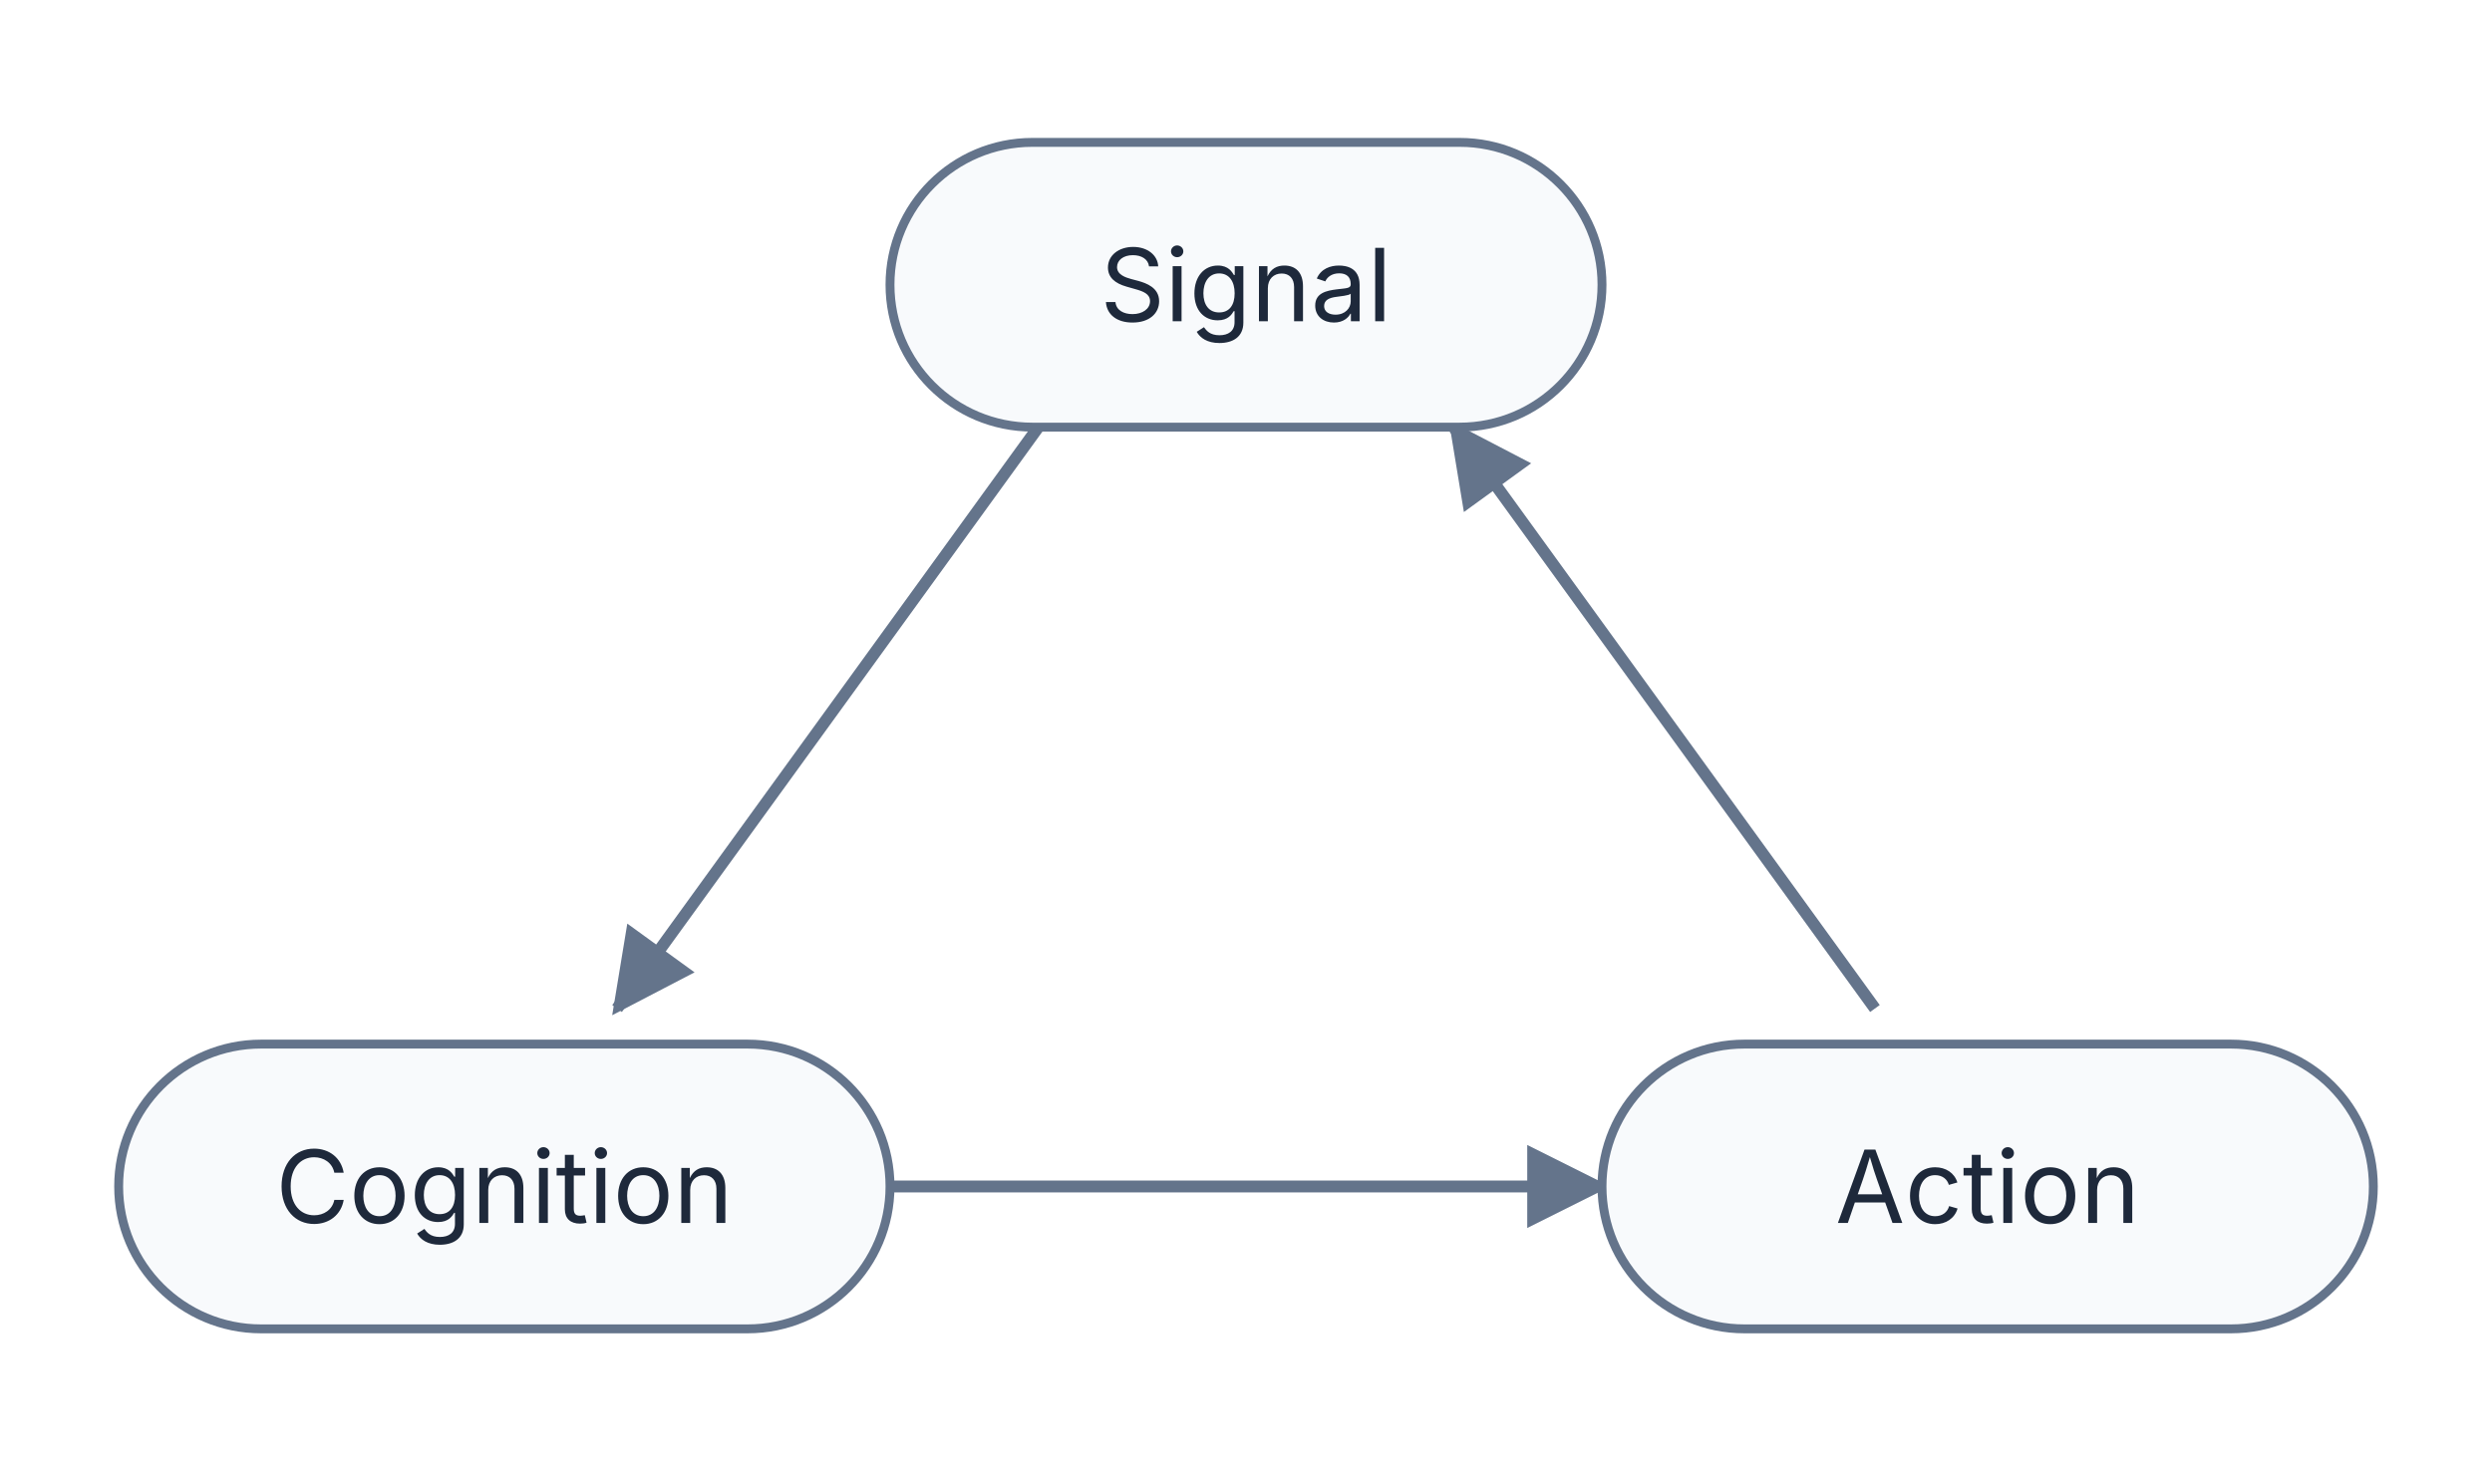
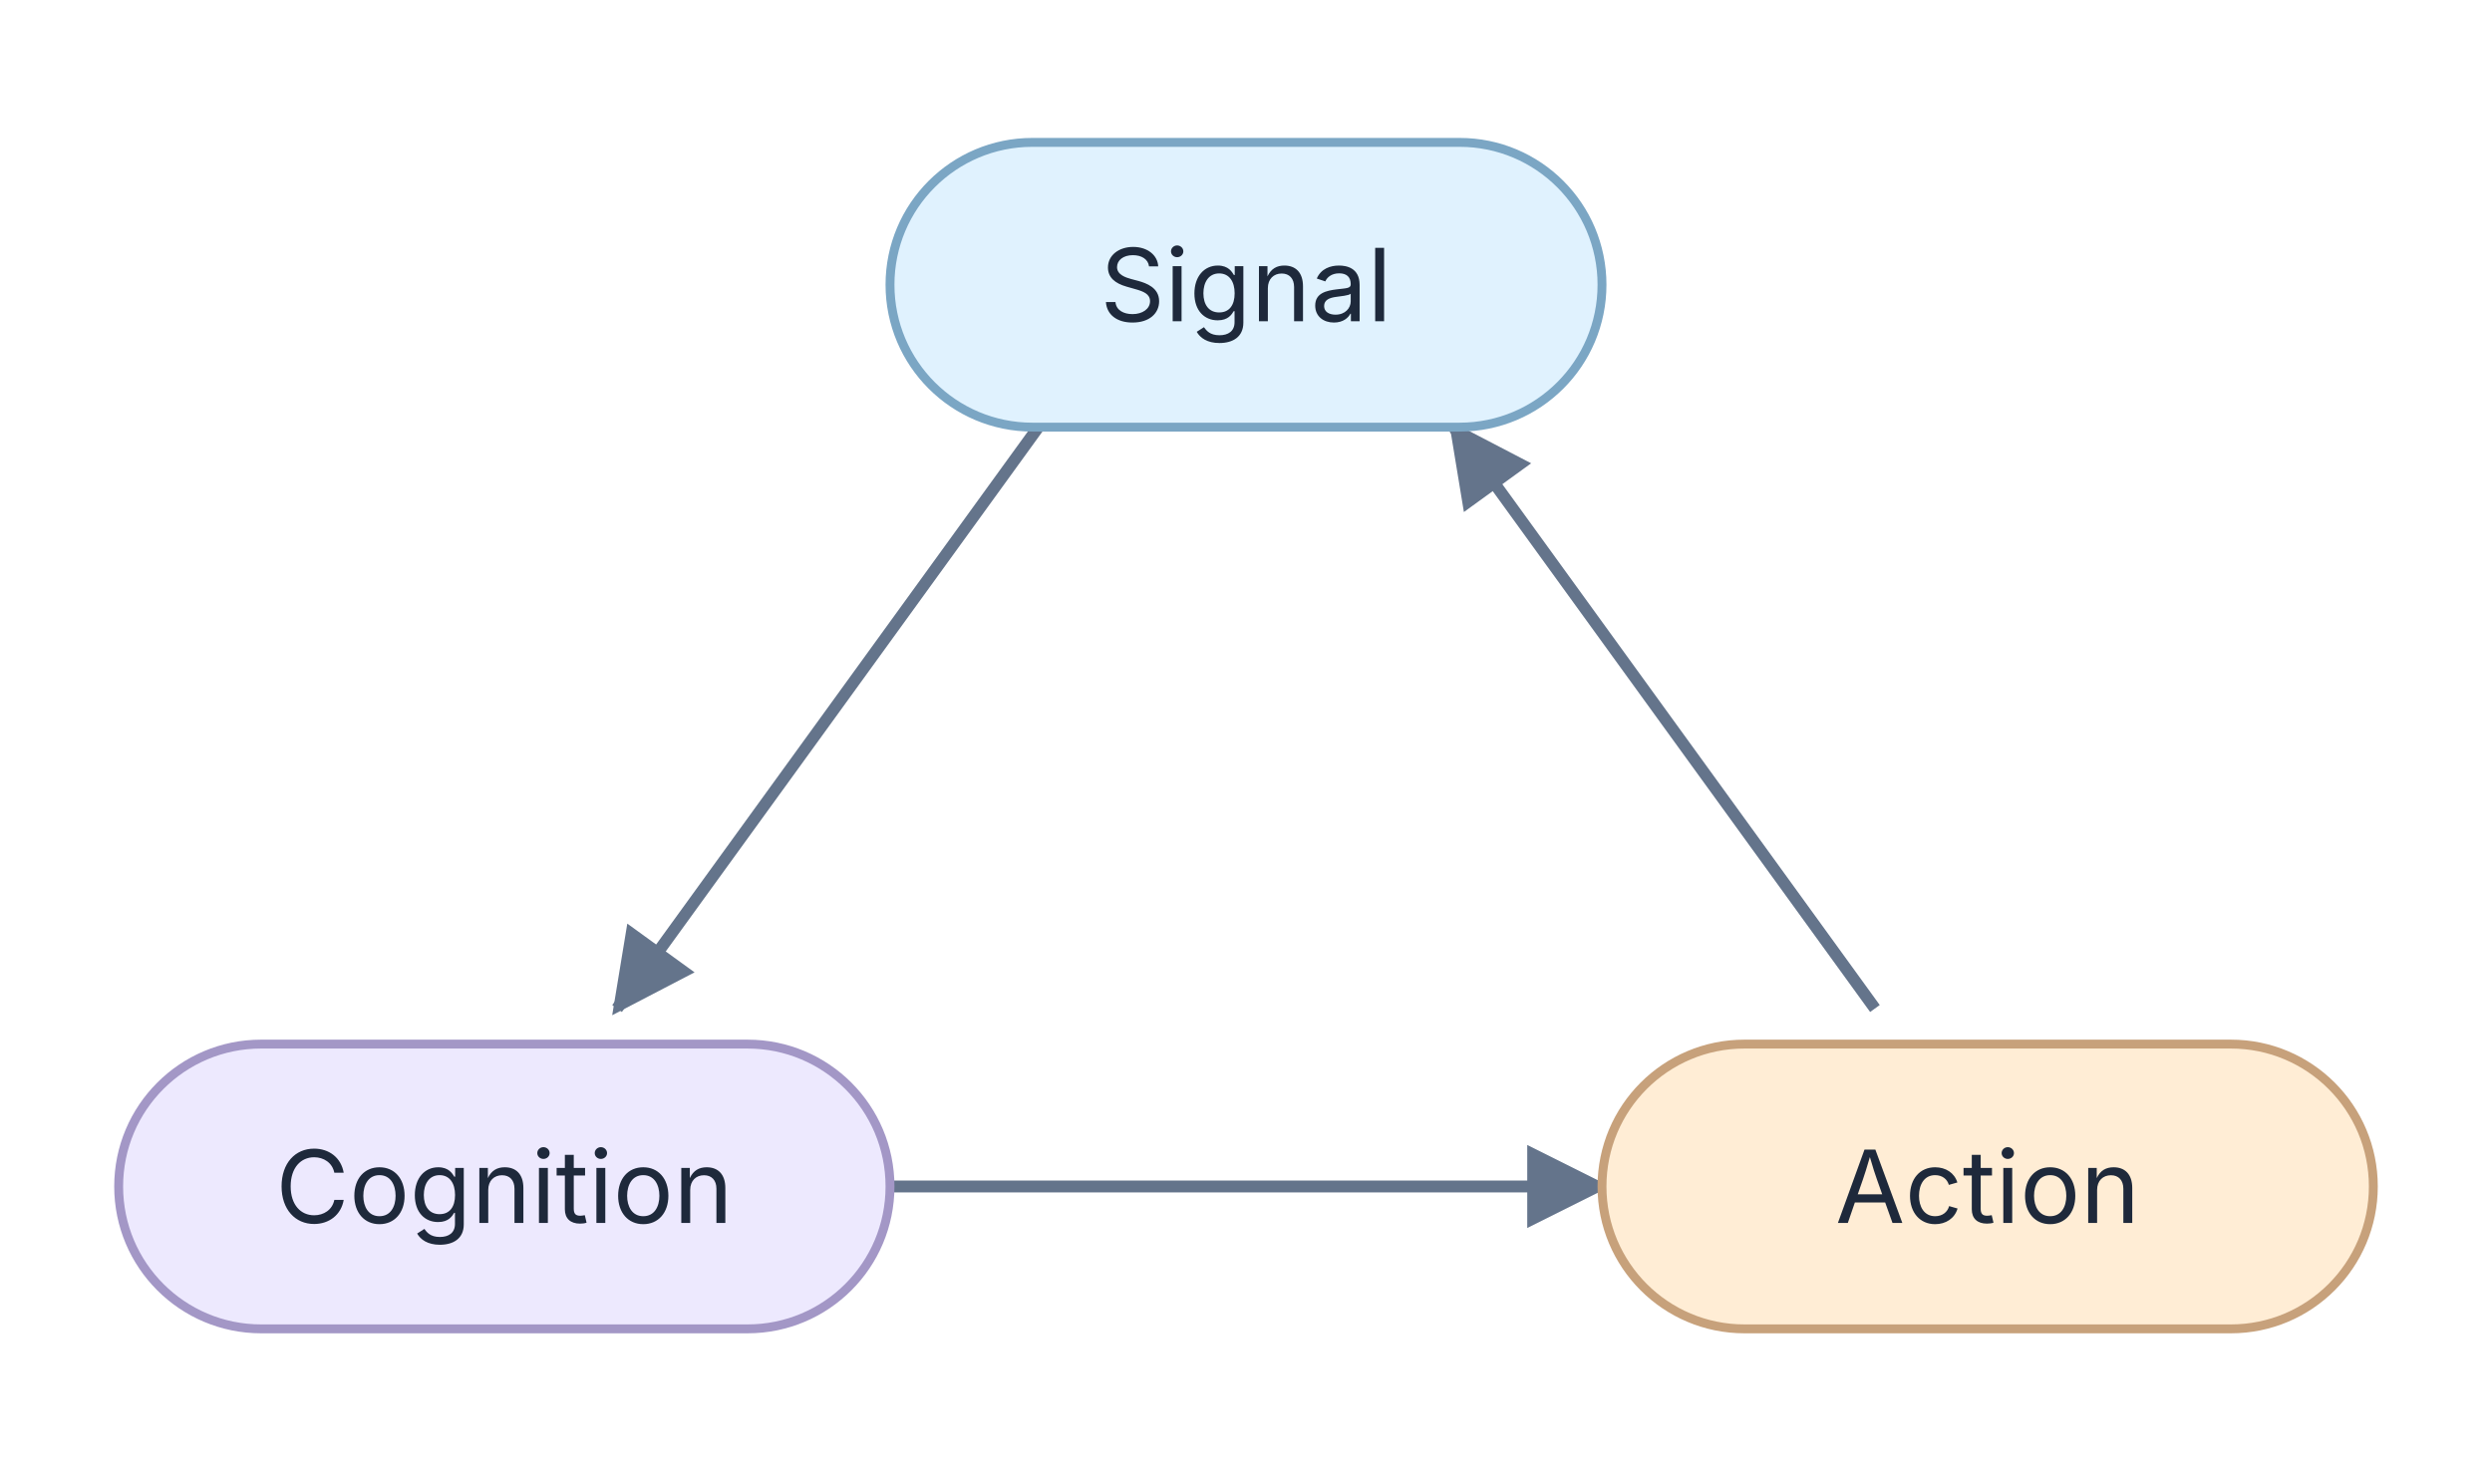
<svg xmlns="http://www.w3.org/2000/svg" width="420" height="250" viewBox="0 0 420 250" role="img" aria-labelledby="title">
  <defs>
    <marker id="arrow" viewBox="0 0 10 10" refX="9" refY="5" markerWidth="7" markerHeight="7" orient="auto-start-reverse">
      <path d="M 0 0 L 10 5 L 0 10 z" fill="#64748b" />
    </marker>
  </defs>
  <g fill="none" stroke="#64748b" stroke-width="2" marker-end="url(#arrow)">
    <path d="M 175 72 L 104 170" />
    <path d="M 150 200 L 270 200" />
    <path d="M 316 170 L 245 72" />
  </g>
-   <g fill="#f8fafc" stroke="#64748b" stroke-width="1.5">
-     <rect x="150" y="24" width="120" height="48" rx="24" />
-     <rect x="20" y="176" width="130" height="48" rx="24" />
-     <rect x="270" y="176" width="130" height="48" rx="24" />
+   <g stroke-width="1.5">
+     <rect x="150" y="24" width="120" height="48" rx="24" fill="#e0f2fe" stroke="#7ba6c4" />
+     <rect x="20" y="176" width="130" height="48" rx="24" fill="#ede9fe" stroke="#a397c6" />
+     <rect x="270" y="176" width="130" height="48" rx="24" fill="#ffedd5" stroke="#c7a17b" />
  </g>
  <g fill="#1e293b" font-family="-apple-system, BlinkMacSystemFont, sans-serif" font-size="17" text-anchor="middle" dominant-baseline="middle">
    <text x="210" y="48">Signal</text>
    <text x="85" y="200">Cognition</text>
    <text x="335" y="200">Action</text>
  </g>
</svg>
